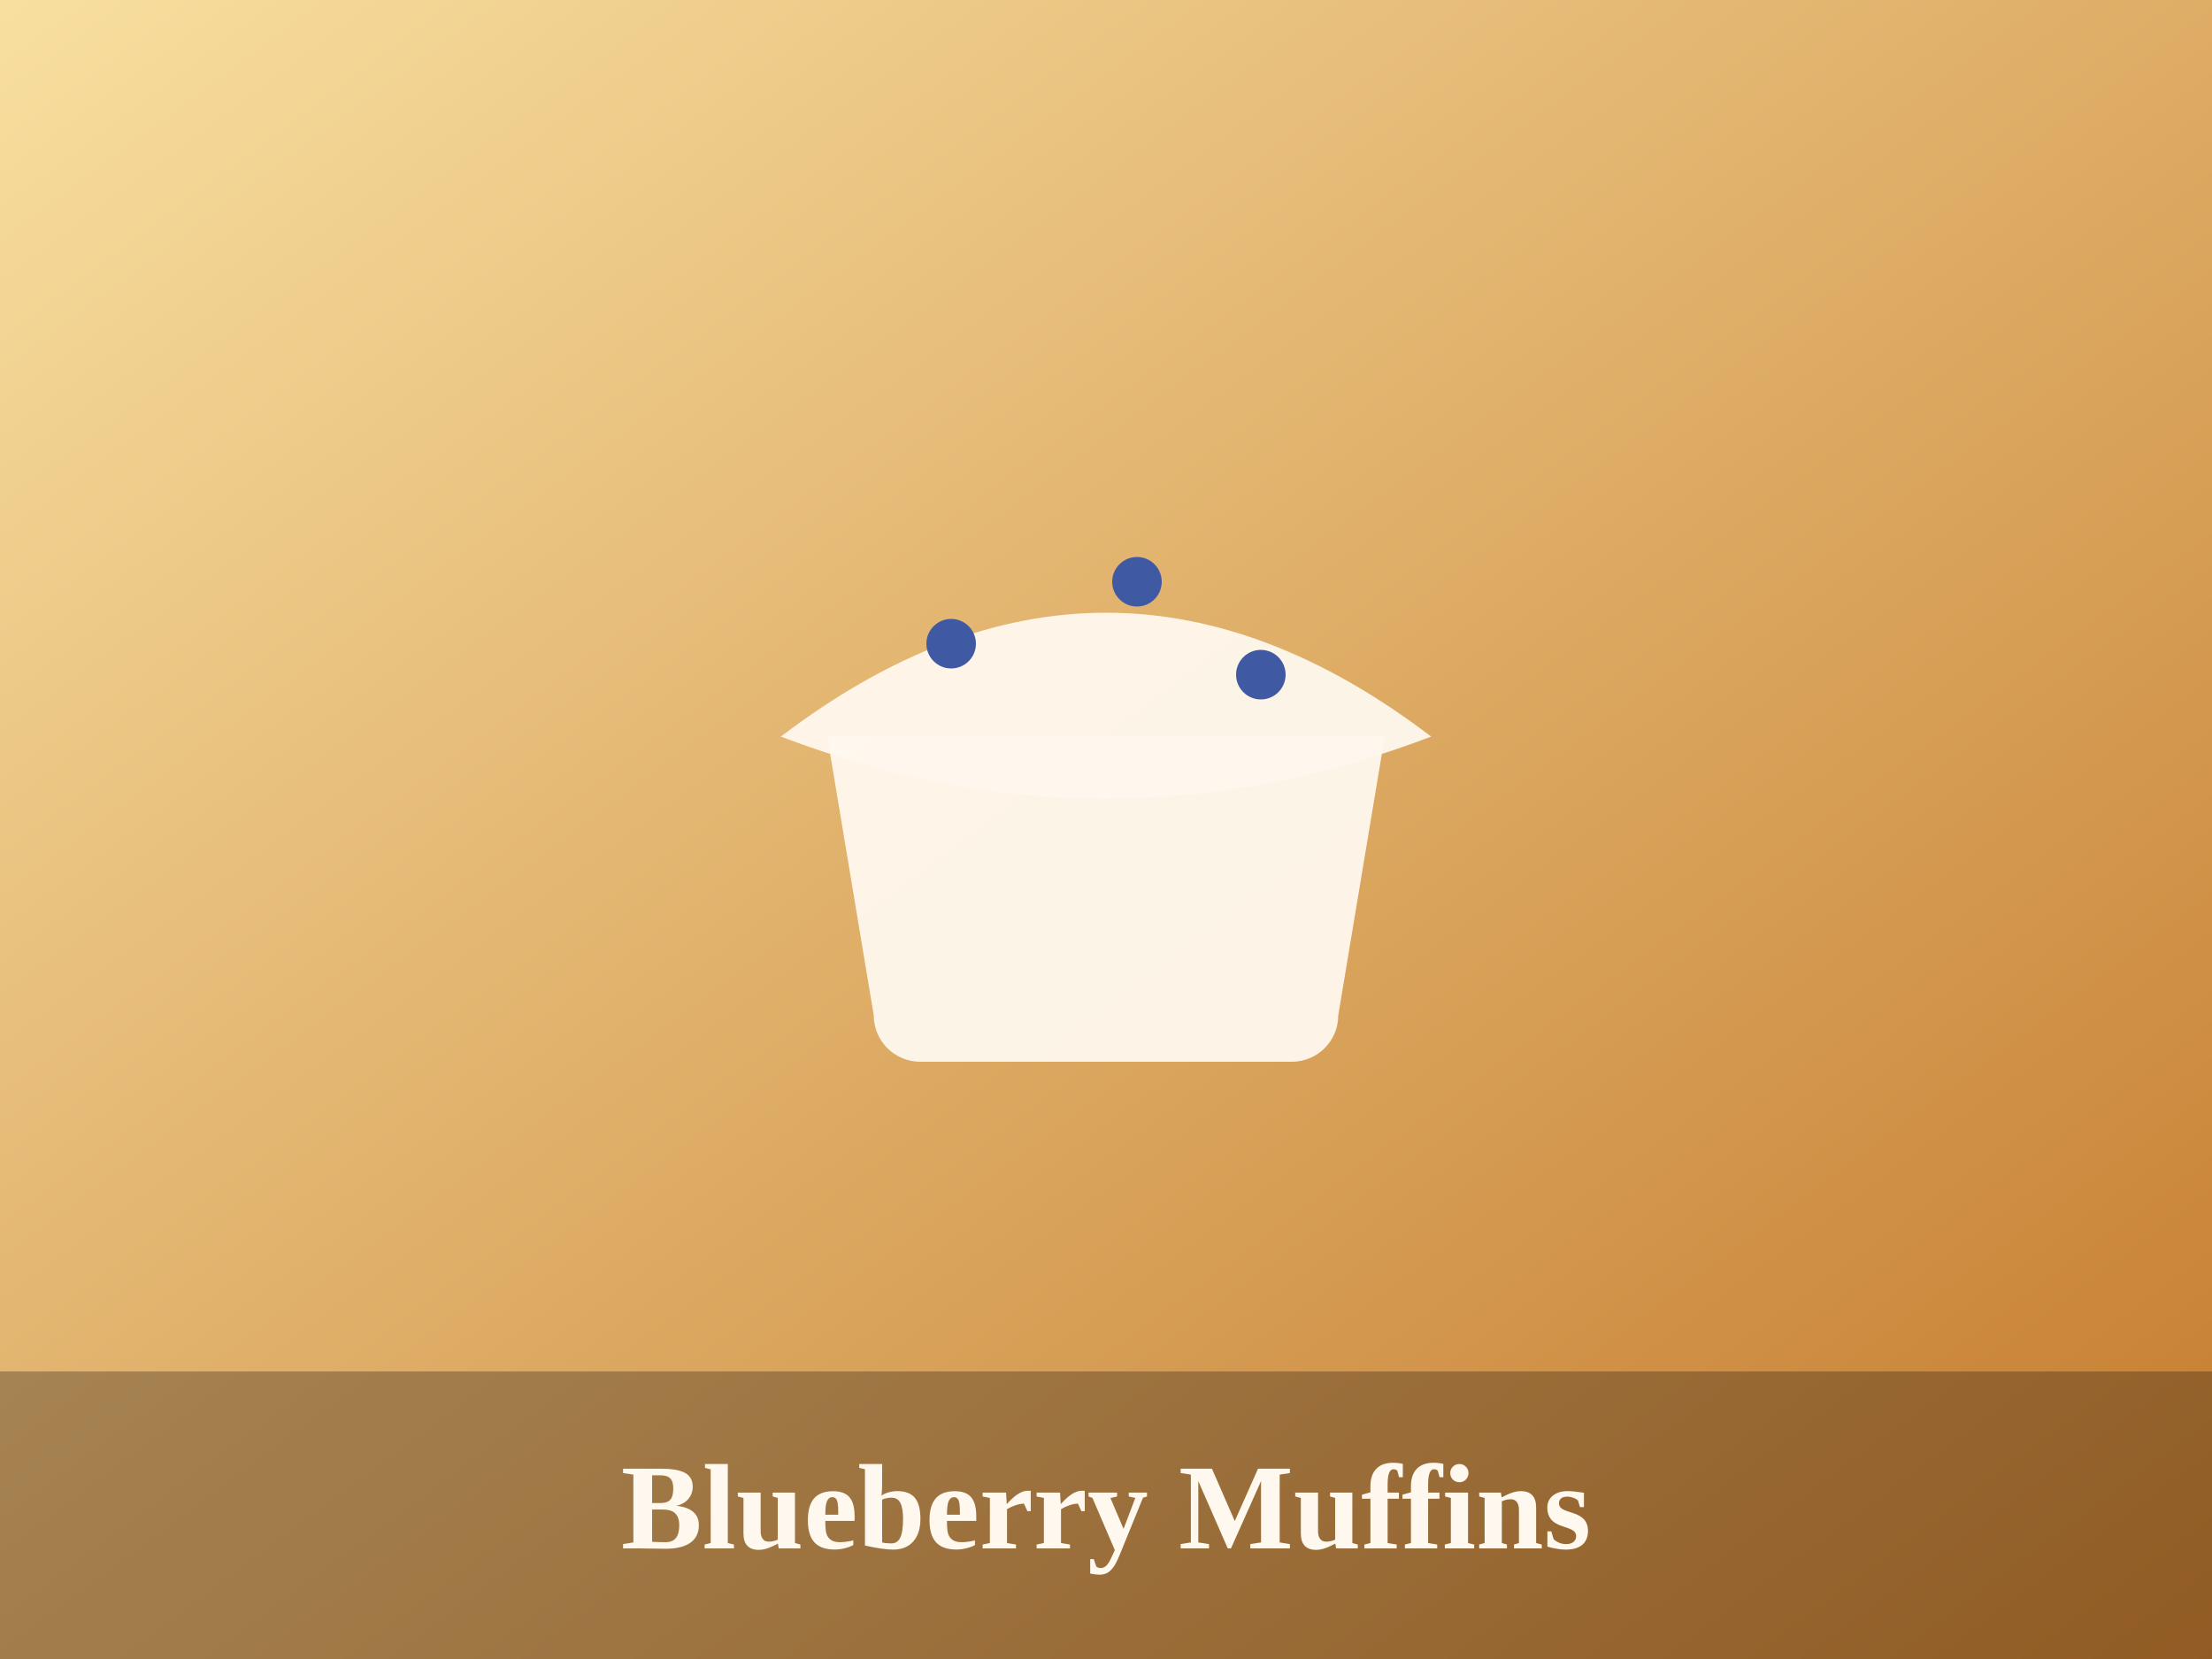
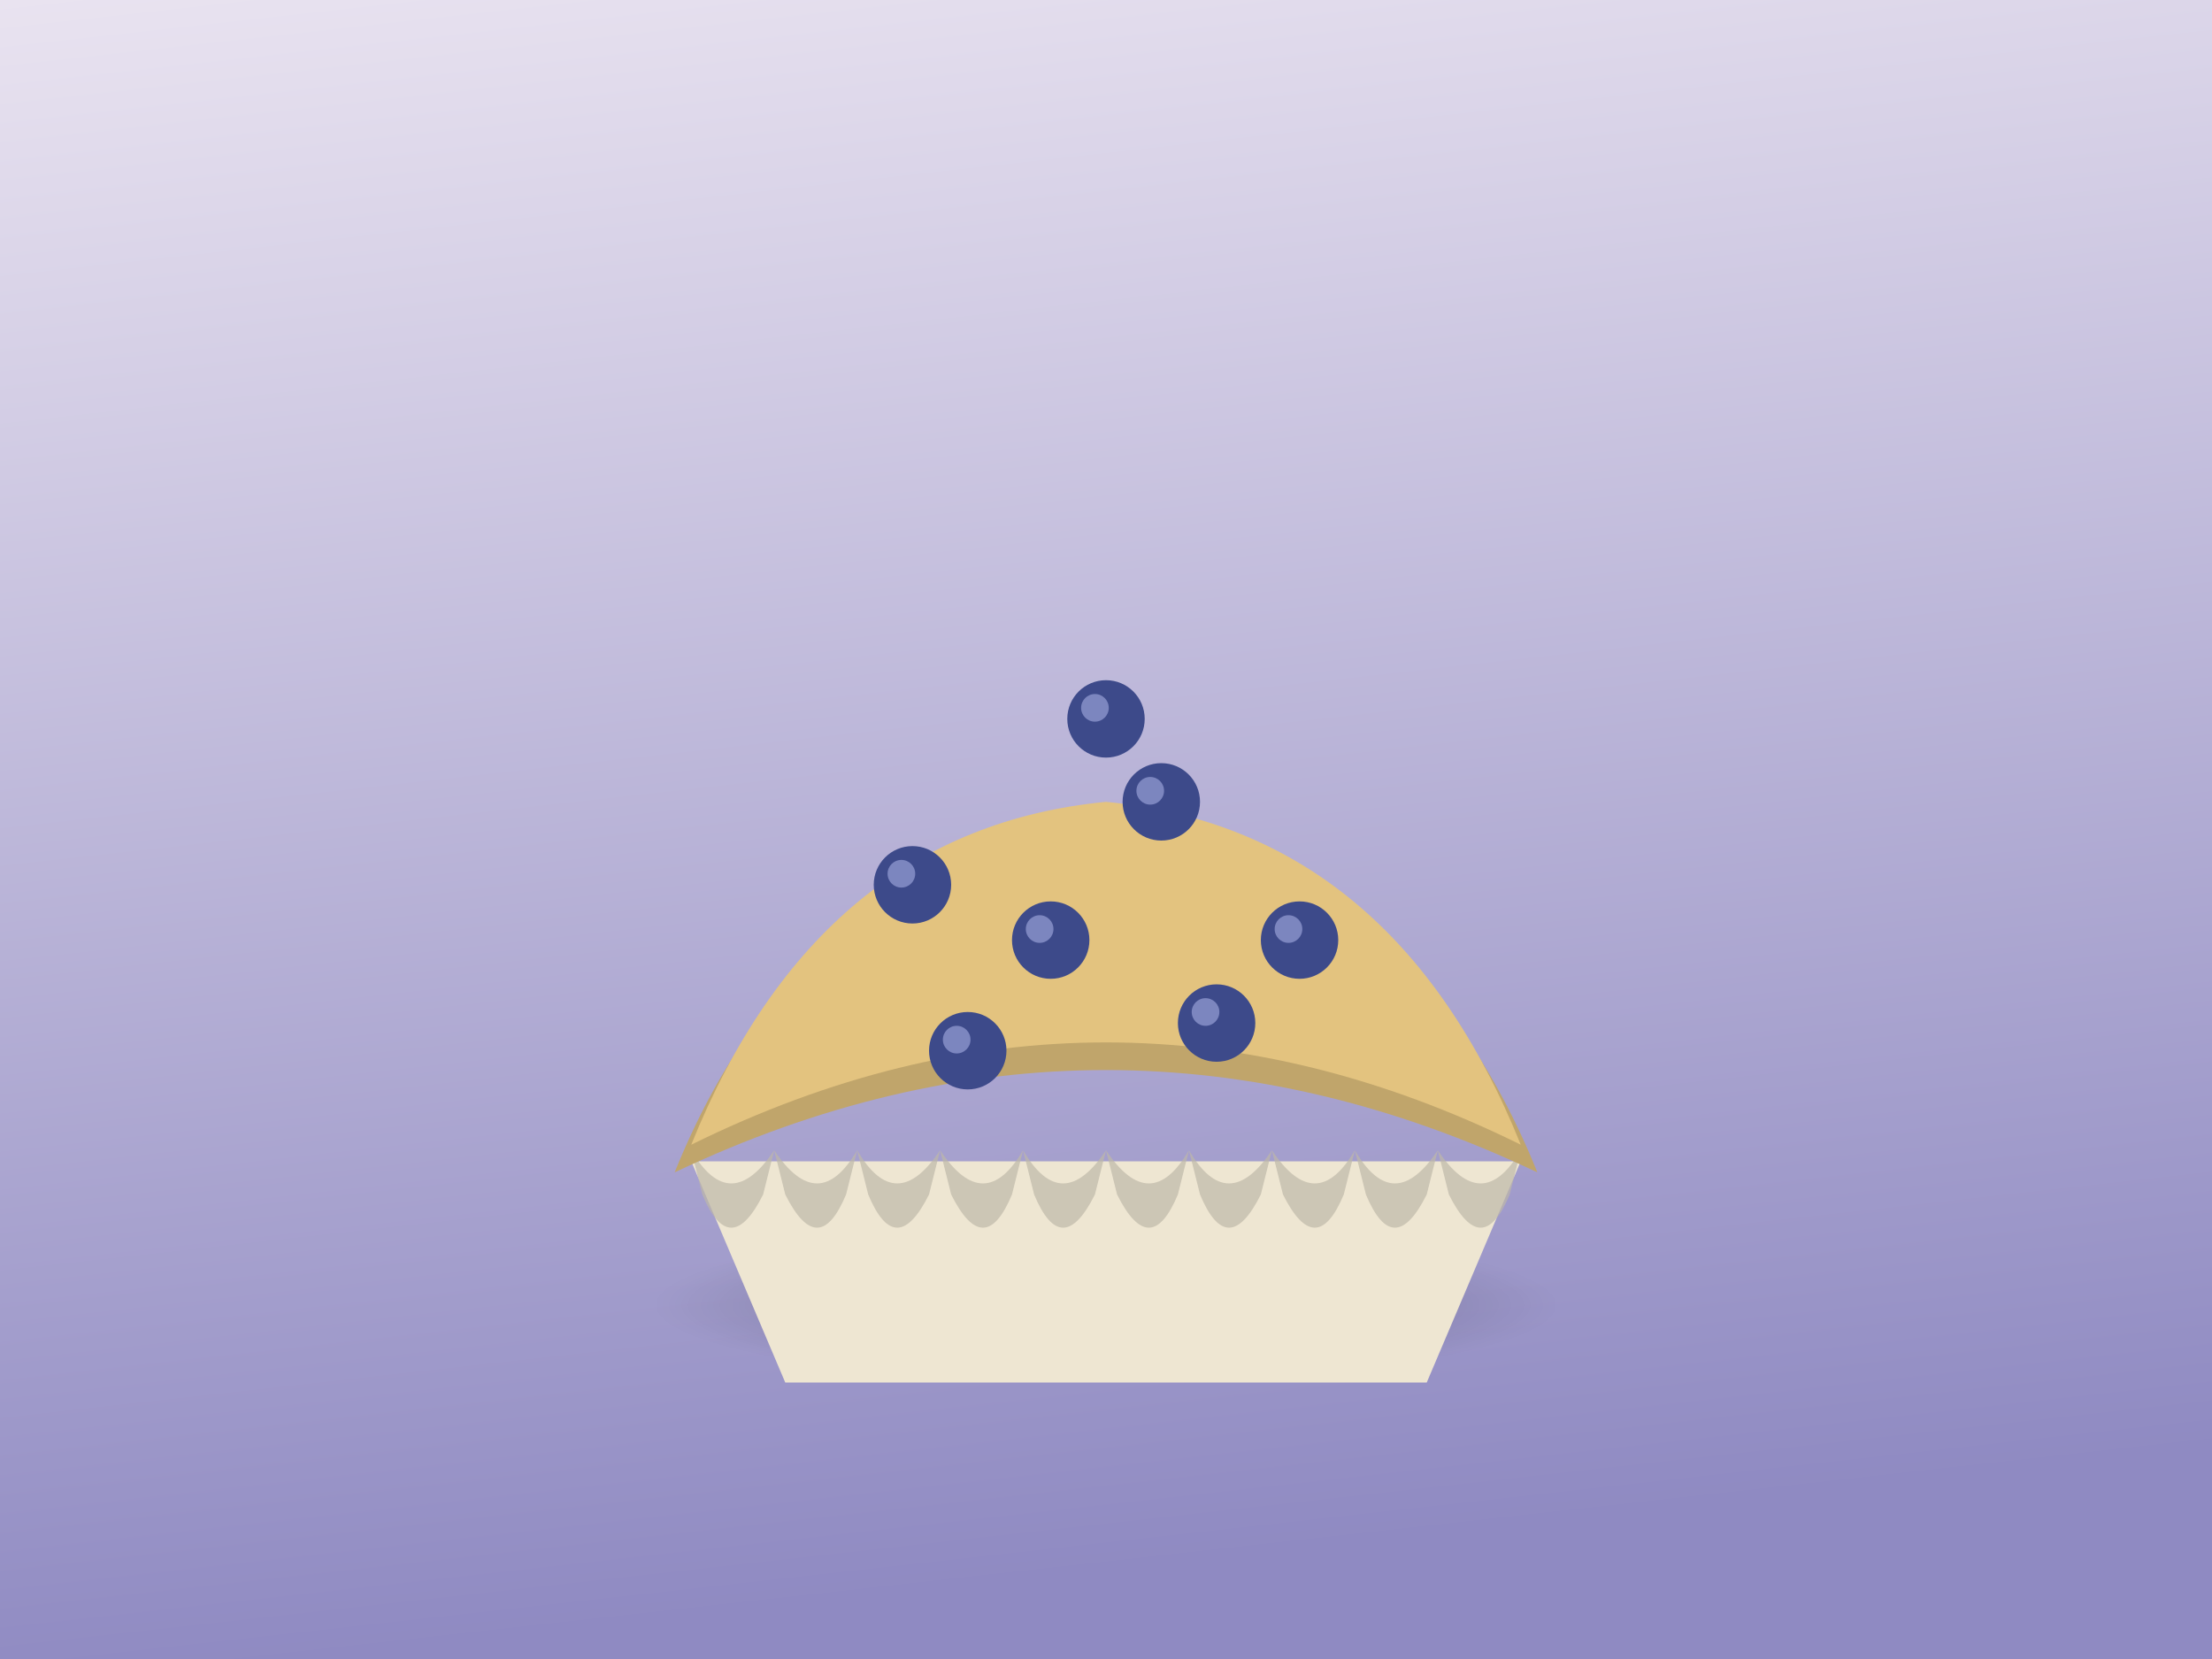
<svg xmlns="http://www.w3.org/2000/svg" viewBox="0 0 400 300" width="800" height="600">
  <defs>
-     <linearGradient id="bg" x1="0" y1="0" x2="1" y2="1">
-       <stop offset="0%" stop-color="#f8dfa0" />
-       <stop offset="100%" stop-color="#c47a2c" />
+     <linearGradient id="bg" x1="0" y1="0" x2="0.15" y2="1">
+       <stop offset="0%" stop-color="#e9e3f0" />
+       <stop offset="100%" stop-color="#8f8ac2" />
    </linearGradient>
+     <radialGradient id="shadow" cx="50%" cy="50%" r="50%">
+       <stop offset="0%" stop-color="#000000" stop-opacity="0.28" />
+       <stop offset="100%" stop-color="#000000" stop-opacity="0" />
+     </radialGradient>
  </defs>
  <rect width="400" height="300" fill="url(#bg)" />
-   <g transform="translate(60,10) scale(2.8)">
-     <path d="M32 44 h36 l-3 18 a3 3 0 0 1 -3 3 h-24 a3 3 0 0 1 -3 -3 z" fill="#fff8ee" opacity="0.95" />
-     <path d="M29 44 q21 -16 42 0 q-21 8 -42 0" fill="#fff8ee" opacity="0.95" />
-     <circle cx="40" cy="38" r="1.6" fill="#3f5aa3" />
-     <circle cx="52" cy="34" r="1.6" fill="#3f5aa3" />
-     <circle cx="60" cy="40" r="1.6" fill="#3f5aa3" />
-   </g>
-   <rect x="0" y="248" width="400" height="52" fill="#241a12" opacity="0.32" />
-   <text x="200" y="280" text-anchor="middle" font-family="Georgia, 'Times New Roman', serif" font-size="22" fill="#fff8ee" font-weight="600">Blueberry Muffins</text>
+   <ellipse cx="200" cy="236" rx="82" ry="14" fill="url(#shadow)" />
+   <path d="M125,210 L142,250 L258,250 L275,210 Z" fill="#eee6d2" />
+   <path d="M125,208 Q132,220 140,208 L138,216 Q132,228 127,216 Z" fill="#beb8a8" opacity="0.7" />
+   <path d="M140,208 Q148,220 155,208 L153,216 Q148,228 142,216 Z" fill="#beb8a8" opacity="0.7" />
+   <path d="M155,208 Q162,220 170,208 L168,216 Q162,228 157,216 Z" fill="#beb8a8" opacity="0.7" />
+   <path d="M170,208 Q178,220 185,208 L183,216 Q178,228 172,216 Z" fill="#beb8a8" opacity="0.7" />
+   <path d="M185,208 Q192,220 200,208 L198,216 Q192,228 187,216 Z" fill="#beb8a8" opacity="0.7" />
+   <path d="M200,208 Q208,220 215,208 L213,216 Q208,228 202,216 Z" fill="#beb8a8" opacity="0.7" />
+   <path d="M215,208 Q222,220 230,208 L228,216 Q222,228 217,216 Z" fill="#beb8a8" opacity="0.7" />
+   <path d="M230,208 Q238,220 245,208 L243,216 Q238,228 232,216 Z" fill="#beb8a8" opacity="0.7" />
+   <path d="M245,208 Q252,220 260,208 L258,216 Q252,228 247,216 Z" fill="#beb8a8" opacity="0.7" />
+   <path d="M260,208 Q268,220 275,208 L273,216 Q268,228 262,216 Z" fill="#beb8a8" opacity="0.7" />
+   <path d="M122,212 Q200,175 278,212 Q255,155 200,150 Q145,155 122,212 Z" fill="#c0a56b" />
+   <path d="M125,207 Q200,170 275,207 Q252,150 200,145 Q148,150 125,207 Z" fill="#e3c37f" />
+   <circle cx="165" cy="160" r="7" fill="#3d4a8a" />
+   <circle cx="163" cy="158" r="2.5" fill="#7c86bf" />
+   <circle cx="210" cy="145" r="7" fill="#3d4a8a" />
+   <circle cx="208" cy="143" r="2.5" fill="#7c86bf" />
+   <circle cx="235" cy="170" r="7" fill="#3d4a8a" />
+   <circle cx="233" cy="168" r="2.5" fill="#7c86bf" />
+   <circle cx="190" cy="170" r="7" fill="#3d4a8a" />
+   <circle cx="188" cy="168" r="2.5" fill="#7c86bf" />
+   <circle cx="220" cy="185" r="7" fill="#3d4a8a" />
+   <circle cx="218" cy="183" r="2.5" fill="#7c86bf" />
+   <circle cx="175" cy="190" r="7" fill="#3d4a8a" />
+   <circle cx="173" cy="188" r="2.5" fill="#7c86bf" />
+   <circle cx="200" cy="130" r="7" fill="#3d4a8a" />
+   <circle cx="198" cy="128" r="2.5" fill="#7c86bf" />
</svg>
